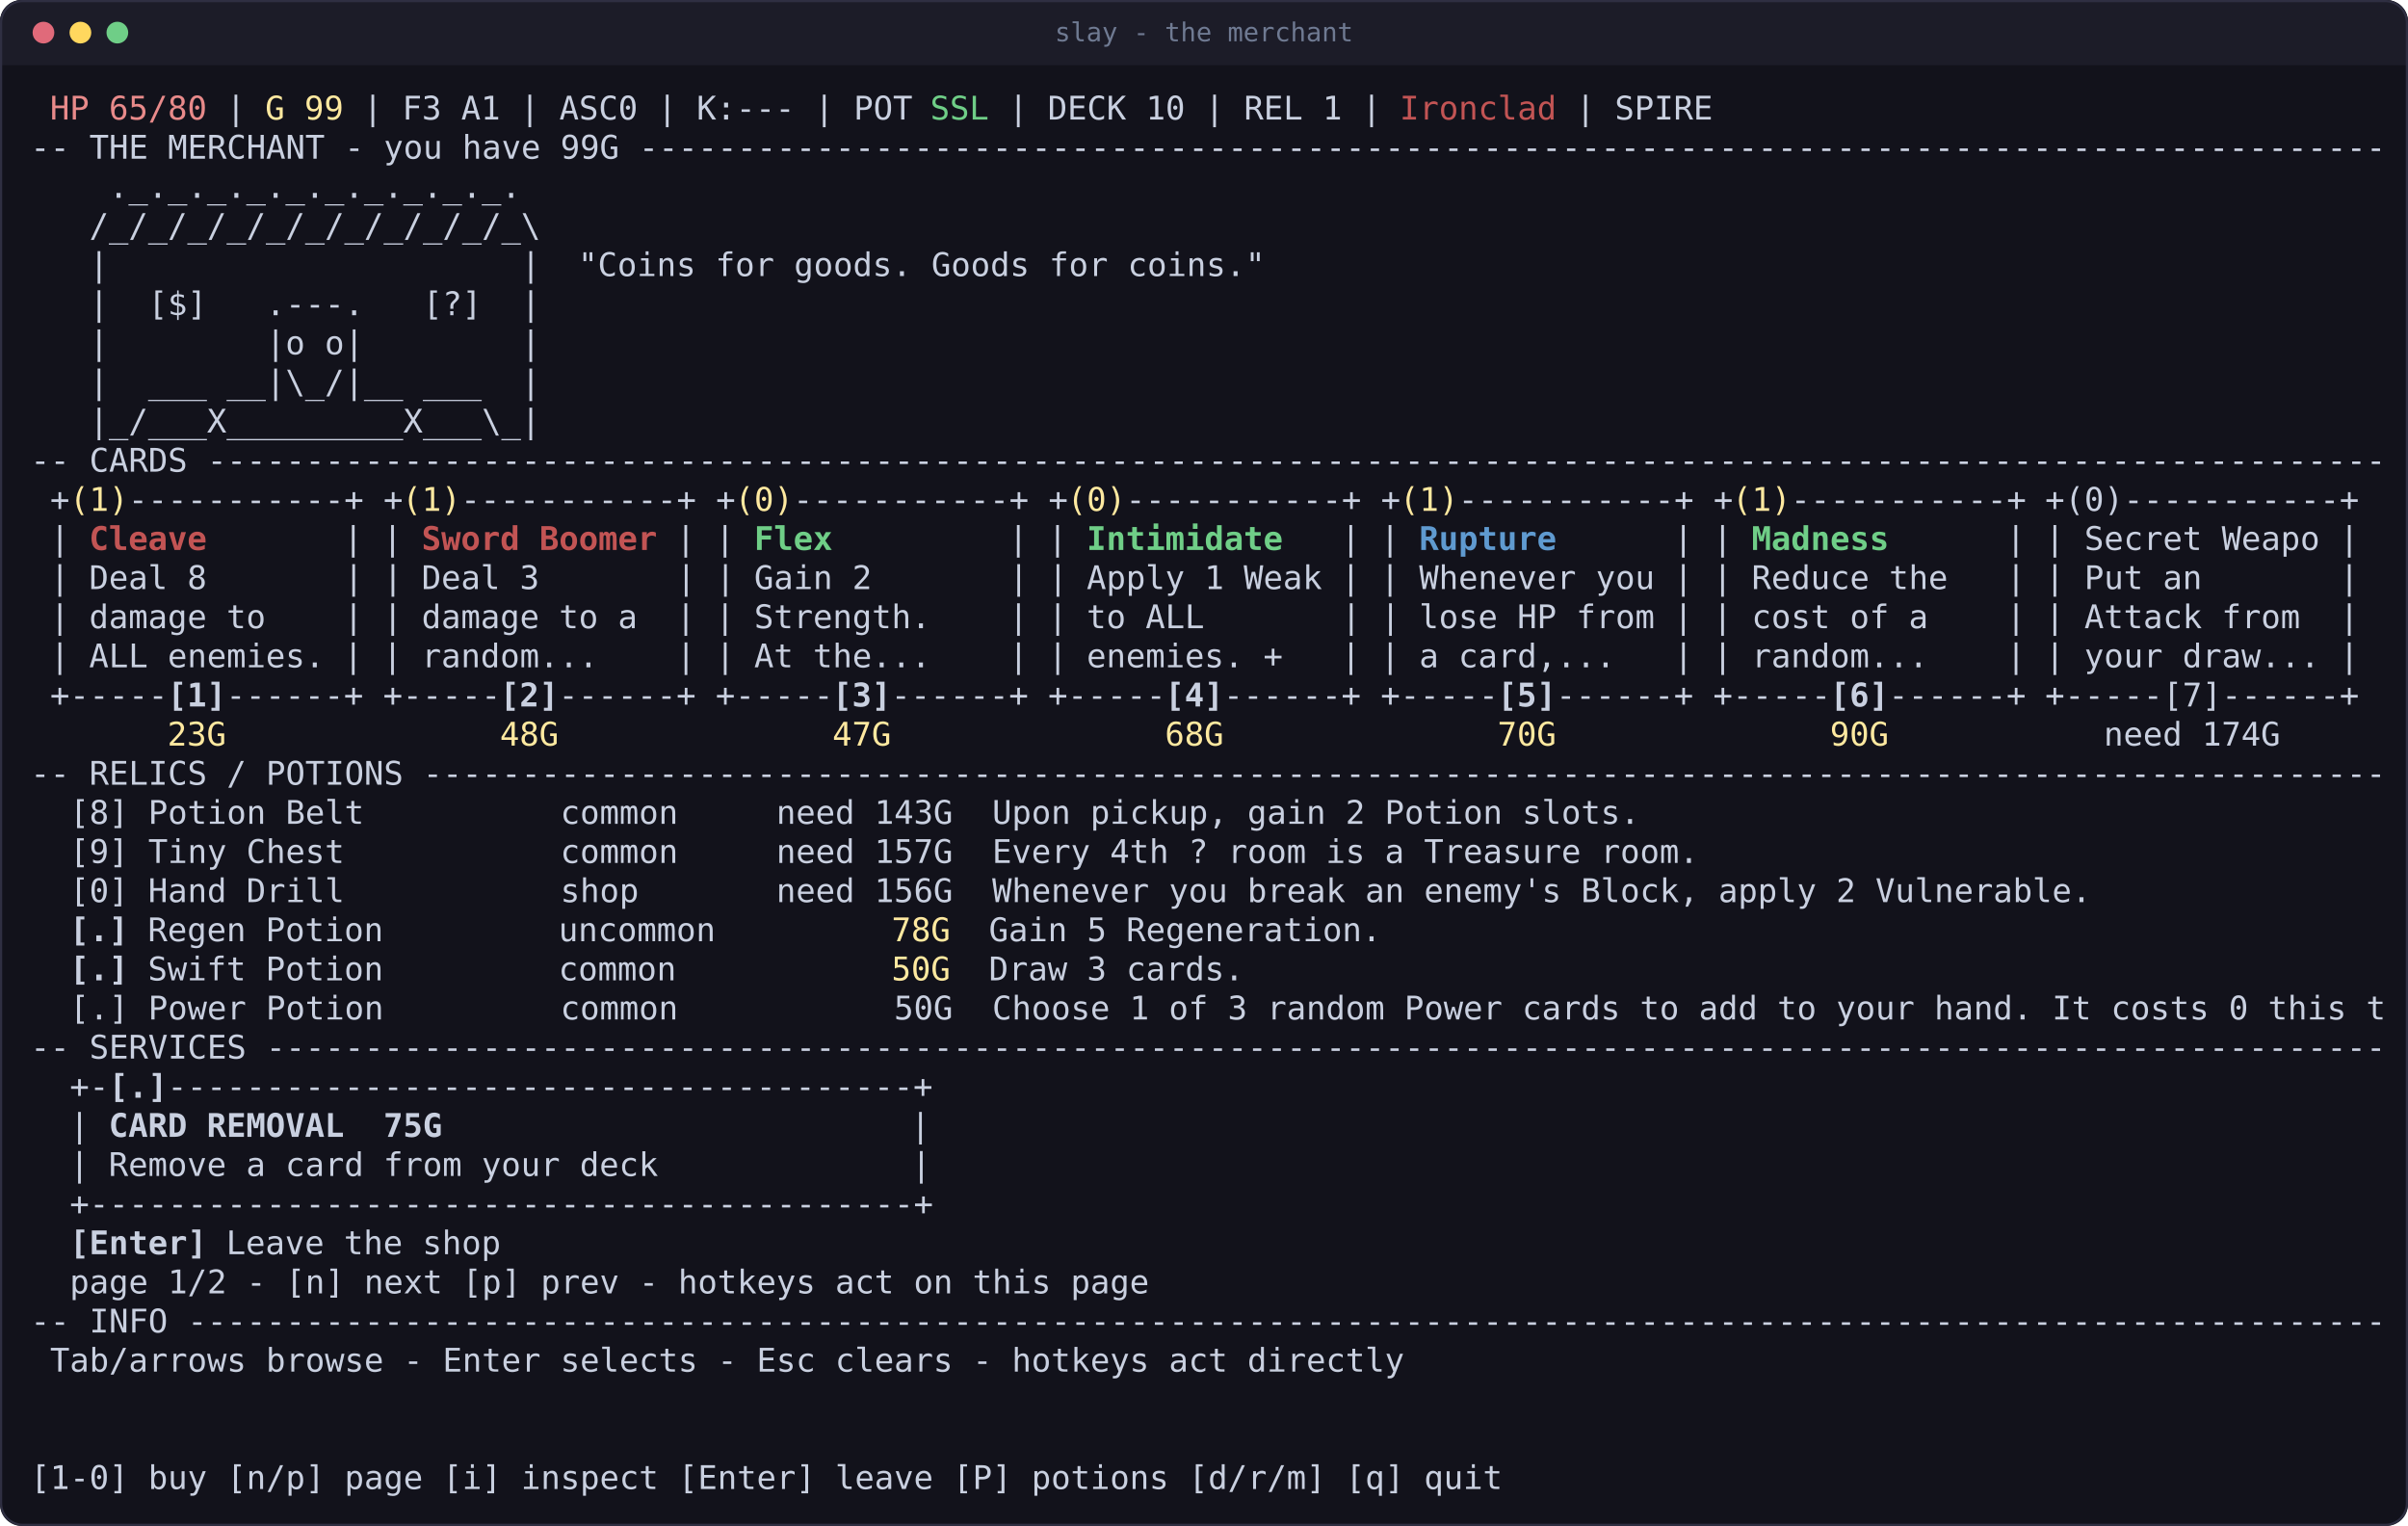
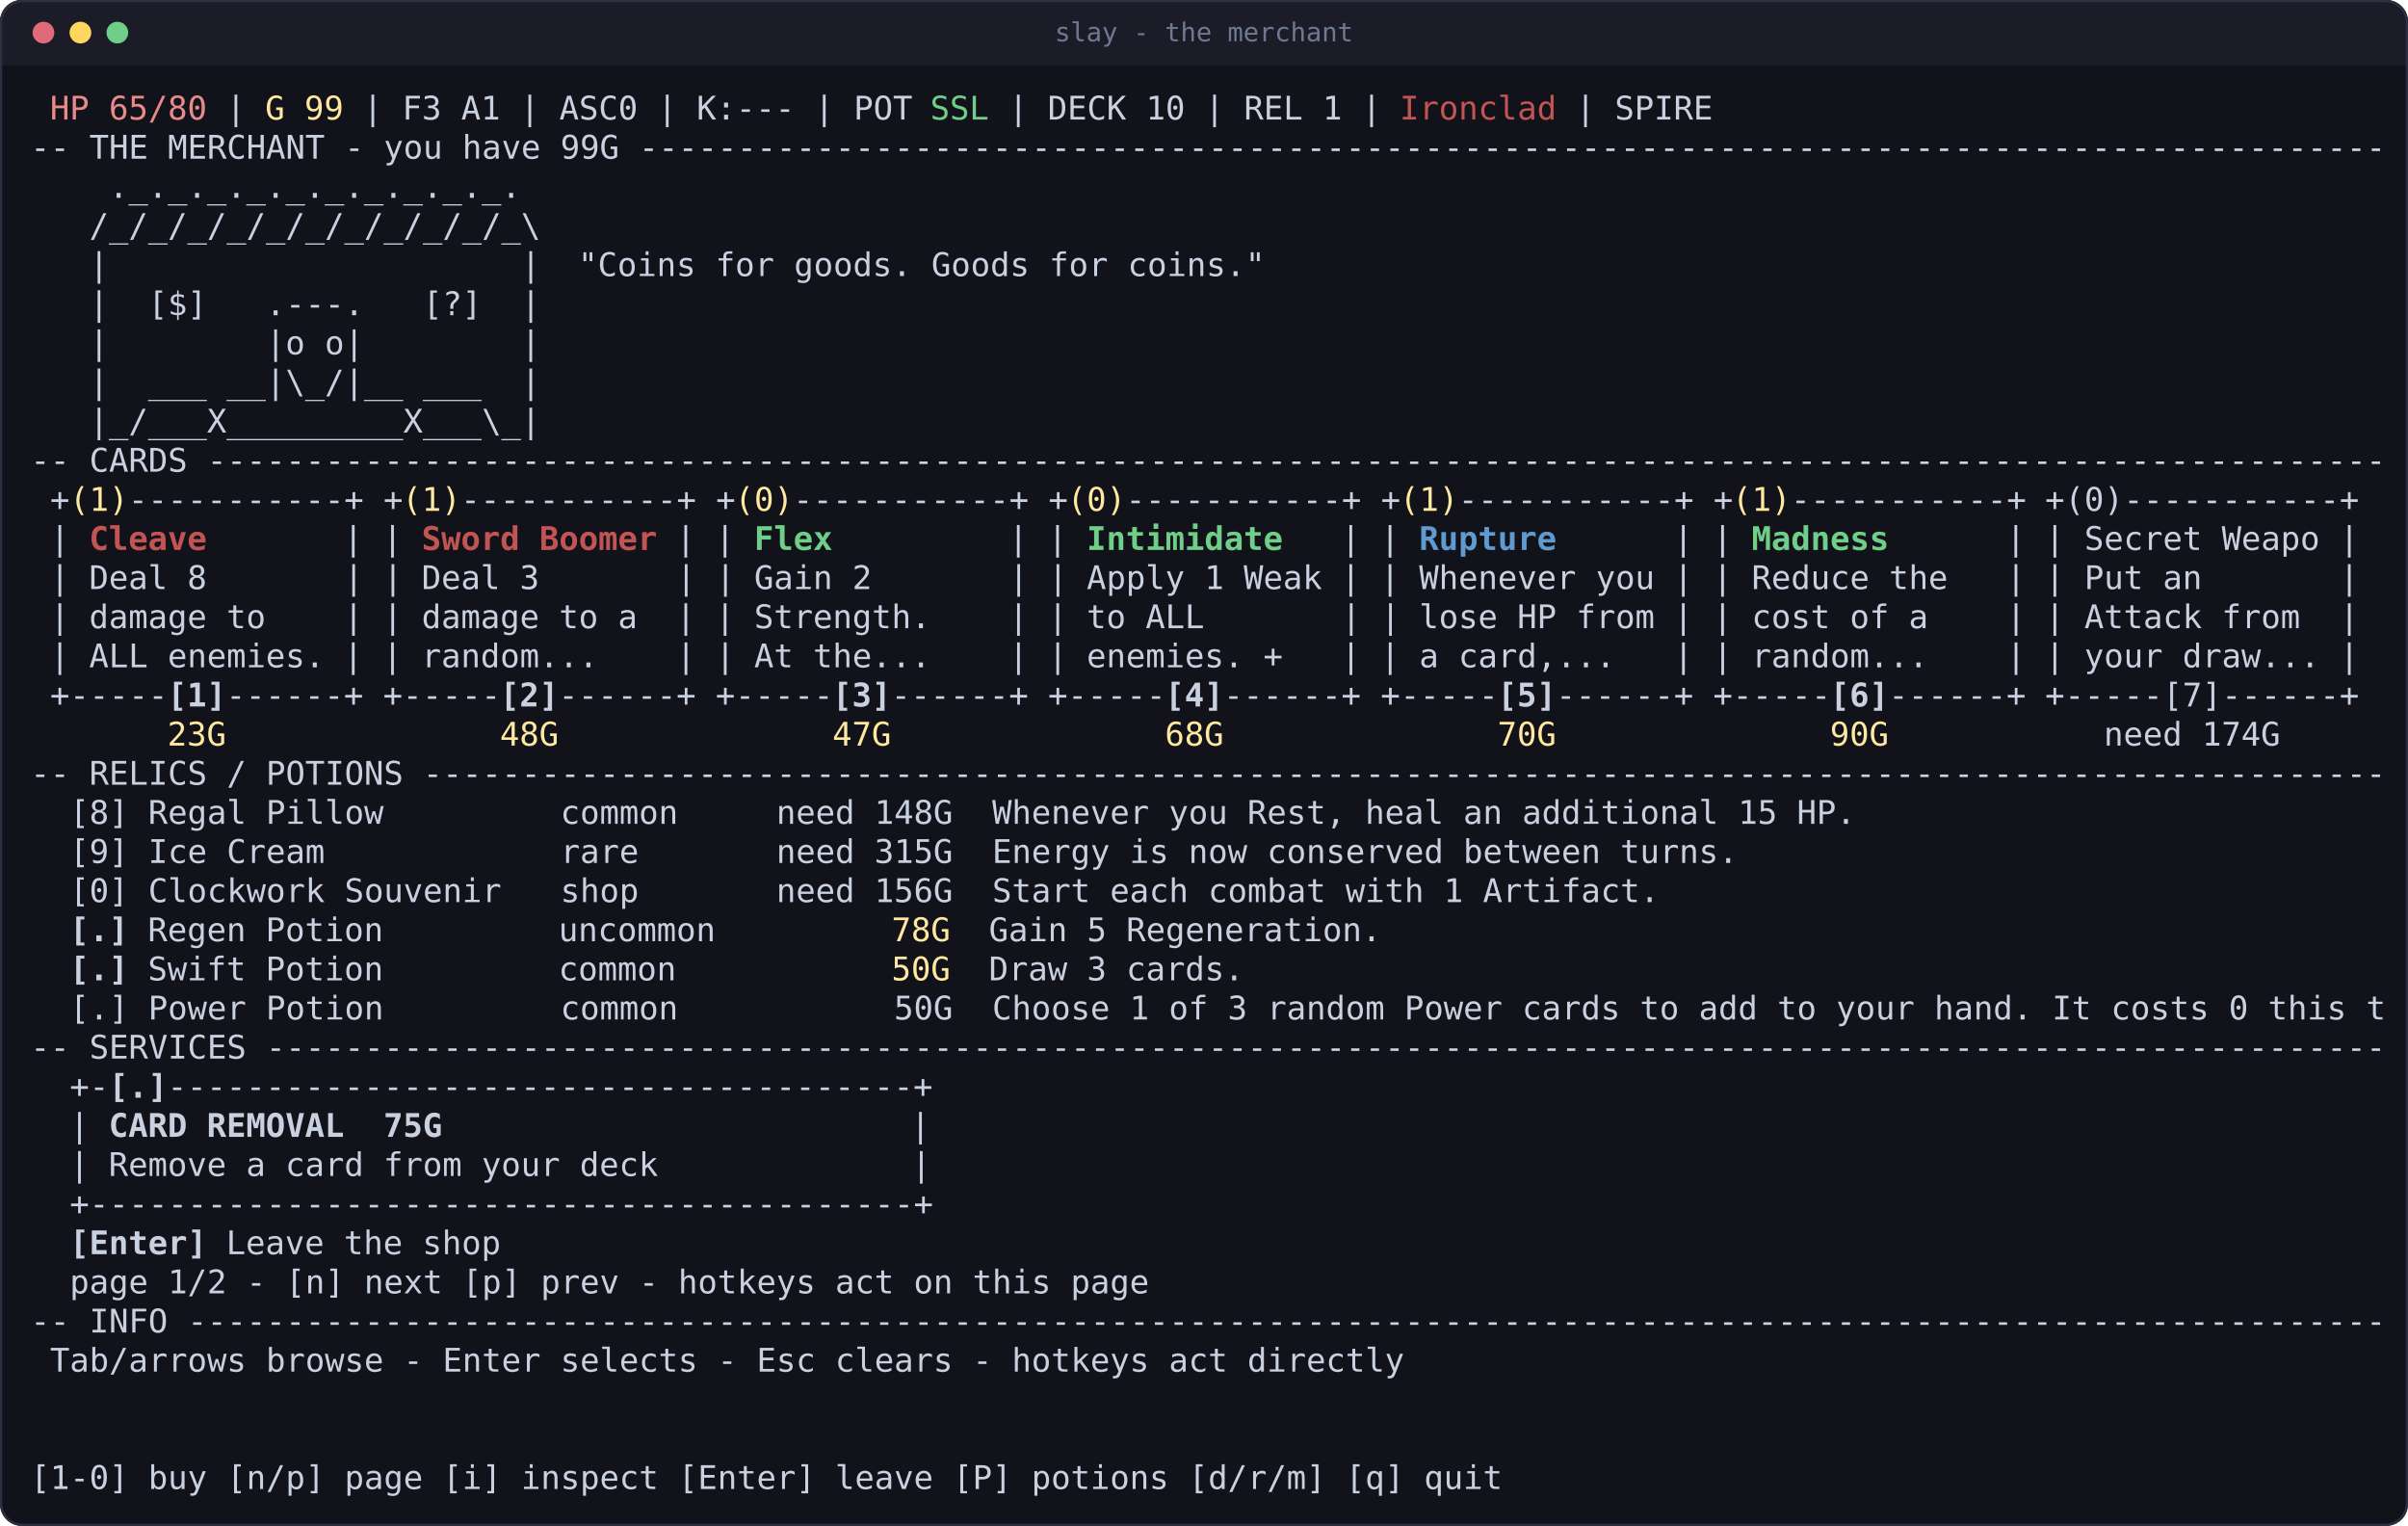
<svg xmlns="http://www.w3.org/2000/svg" width="1108" height="702" viewBox="0 0 1108 702" font-family="ui-monospace,SFMono-Regular,Menlo,Consolas,'DejaVu Sans Mono',monospace" font-size="15">
  <rect width="1108" height="702" rx="10" fill="#12121b" />
  <path d="M0 10a10 10 0 0 1 10-10h1088a10 10 0 0 1 10 10v20H0z" fill="#1c1c28" />
  <circle cx="20" cy="15" r="5" fill="#e06a7a" />
  <circle cx="37" cy="15" r="5" fill="#ffd75e" />
  <circle cx="54" cy="15" r="5" fill="#6fce87" />
  <text x="554" y="19" fill="#6f7a92" font-size="12" text-anchor="middle">slay - the merchant</text>
  <rect x="0.5" y="0.5" width="1107" height="701" rx="10" fill="none" stroke="#2f2f42" />
  <text y="55" xml:space="preserve">
    <tspan x="23" textLength="72" lengthAdjust="spacingAndGlyphs" fill="#e88a8a">HP 65/80</tspan>
    <tspan x="95" textLength="27" lengthAdjust="spacingAndGlyphs" fill="#c9d0e0"> | </tspan>
    <tspan x="122" textLength="36" lengthAdjust="spacingAndGlyphs" fill="#ffe9a0">G 99</tspan>
    <tspan x="158" textLength="270" lengthAdjust="spacingAndGlyphs" fill="#c9d0e0"> | F3 A1 | ASC0 | K:--- | POT </tspan>
    <tspan x="428" textLength="9" lengthAdjust="spacingAndGlyphs" fill="#6fce87">S</tspan>
    <tspan x="437" textLength="9" lengthAdjust="spacingAndGlyphs" fill="#6fce87">S</tspan>
    <tspan x="446" textLength="9" lengthAdjust="spacingAndGlyphs" fill="#6fce87">L</tspan>
    <tspan x="455" textLength="189" lengthAdjust="spacingAndGlyphs" fill="#c9d0e0"> | DECK 10 | REL 1 | </tspan>
    <tspan x="644" textLength="72" lengthAdjust="spacingAndGlyphs" fill="#c25454">Ironclad</tspan>
    <tspan x="716" textLength="27" lengthAdjust="spacingAndGlyphs" fill="#c9d0e0"> | </tspan>
    <tspan x="743" textLength="45" lengthAdjust="spacingAndGlyphs" fill="#c9d0e0" opacity="0.55">SPIRE</tspan>
  </text>
  <text y="73" xml:space="preserve">
    <tspan x="14" textLength="1080" lengthAdjust="spacingAndGlyphs" fill="#c9d0e0" opacity="0.55">-- THE MERCHANT - you have 99G -----------------------------------------------------------------------------------------</tspan>
  </text>
  <text y="91" xml:space="preserve">
    <tspan x="32" textLength="216" lengthAdjust="spacingAndGlyphs" fill="#c9d0e0" opacity="0.55">  ._._._._._._._._._._. </tspan>
  </text>
  <text y="109" xml:space="preserve">
    <tspan x="32" textLength="216" lengthAdjust="spacingAndGlyphs" fill="#c9d0e0" opacity="0.55"> /_/_/_/_/_/_/_/_/_/_/_\</tspan>
  </text>
  <text y="127" xml:space="preserve">
    <tspan x="32" textLength="216" lengthAdjust="spacingAndGlyphs" fill="#c9d0e0" opacity="0.55"> |                     |</tspan>
    <tspan x="266" textLength="315" lengthAdjust="spacingAndGlyphs" fill="#c9d0e0" opacity="0.55">"Coins for goods. Goods for coins."</tspan>
  </text>
  <text y="145" xml:space="preserve">
    <tspan x="32" textLength="216" lengthAdjust="spacingAndGlyphs" fill="#c9d0e0" opacity="0.55"> |  [$]   .---.   [?]  |</tspan>
  </text>
  <text y="163" xml:space="preserve">
    <tspan x="32" textLength="216" lengthAdjust="spacingAndGlyphs" fill="#c9d0e0" opacity="0.55"> |        |o o|        |</tspan>
  </text>
  <text y="181" xml:space="preserve">
    <tspan x="32" textLength="216" lengthAdjust="spacingAndGlyphs" fill="#c9d0e0" opacity="0.55"> |  ___ __|\_/|__ ___  |</tspan>
  </text>
  <text y="199" xml:space="preserve">
    <tspan x="32" textLength="216" lengthAdjust="spacingAndGlyphs" fill="#c9d0e0" opacity="0.55"> |_/___X_________X___\_|</tspan>
  </text>
  <text y="217" xml:space="preserve">
    <tspan x="14" textLength="1080" lengthAdjust="spacingAndGlyphs" fill="#c9d0e0" opacity="0.55">-- CARDS ---------------------------------------------------------------------------------------------------------------</tspan>
  </text>
  <text y="235" xml:space="preserve">
    <tspan x="14" textLength="18" lengthAdjust="spacingAndGlyphs" fill="#c9d0e0"> +</tspan>
    <tspan x="32" textLength="27" lengthAdjust="spacingAndGlyphs" fill="#ffe9a0">(1)</tspan>
    <tspan x="59" textLength="126" lengthAdjust="spacingAndGlyphs" fill="#c9d0e0">-----------+ +</tspan>
    <tspan x="185" textLength="27" lengthAdjust="spacingAndGlyphs" fill="#ffe9a0">(1)</tspan>
    <tspan x="212" textLength="126" lengthAdjust="spacingAndGlyphs" fill="#c9d0e0">-----------+ +</tspan>
    <tspan x="338" textLength="27" lengthAdjust="spacingAndGlyphs" fill="#ffe9a0">(0)</tspan>
    <tspan x="365" textLength="126" lengthAdjust="spacingAndGlyphs" fill="#c9d0e0">-----------+ +</tspan>
    <tspan x="491" textLength="27" lengthAdjust="spacingAndGlyphs" fill="#ffe9a0">(0)</tspan>
    <tspan x="518" textLength="126" lengthAdjust="spacingAndGlyphs" fill="#c9d0e0">-----------+ +</tspan>
    <tspan x="644" textLength="27" lengthAdjust="spacingAndGlyphs" fill="#ffe9a0">(1)</tspan>
    <tspan x="671" textLength="126" lengthAdjust="spacingAndGlyphs" fill="#c9d0e0">-----------+ +</tspan>
    <tspan x="797" textLength="27" lengthAdjust="spacingAndGlyphs" fill="#ffe9a0">(1)</tspan>
    <tspan x="824" textLength="117" lengthAdjust="spacingAndGlyphs" fill="#c9d0e0">-----------+ </tspan>
    <tspan x="941" textLength="144" lengthAdjust="spacingAndGlyphs" fill="#c9d0e0" opacity="0.55">+(0)-----------+</tspan>
  </text>
  <text y="253" xml:space="preserve">
    <tspan x="14" textLength="27" lengthAdjust="spacingAndGlyphs" fill="#c9d0e0"> | </tspan>
    <tspan x="41" textLength="108" lengthAdjust="spacingAndGlyphs" fill="#c25454" font-weight="bold">Cleave      </tspan>
    <tspan x="149" textLength="45" lengthAdjust="spacingAndGlyphs" fill="#c9d0e0"> | | </tspan>
    <tspan x="194" textLength="108" lengthAdjust="spacingAndGlyphs" fill="#c25454" font-weight="bold">Sword Boomer</tspan>
    <tspan x="302" textLength="45" lengthAdjust="spacingAndGlyphs" fill="#c9d0e0"> | | </tspan>
    <tspan x="347" textLength="108" lengthAdjust="spacingAndGlyphs" fill="#6fce87" font-weight="bold">Flex        </tspan>
    <tspan x="455" textLength="45" lengthAdjust="spacingAndGlyphs" fill="#c9d0e0"> | | </tspan>
    <tspan x="500" textLength="108" lengthAdjust="spacingAndGlyphs" fill="#6fce87" font-weight="bold">Intimidate  </tspan>
    <tspan x="608" textLength="45" lengthAdjust="spacingAndGlyphs" fill="#c9d0e0"> | | </tspan>
    <tspan x="653" textLength="108" lengthAdjust="spacingAndGlyphs" fill="#5f9ad0" font-weight="bold">Rupture     </tspan>
    <tspan x="761" textLength="45" lengthAdjust="spacingAndGlyphs" fill="#c9d0e0"> | | </tspan>
    <tspan x="806" textLength="108" lengthAdjust="spacingAndGlyphs" fill="#6fce87" font-weight="bold">Madness     </tspan>
    <tspan x="914" textLength="27" lengthAdjust="spacingAndGlyphs" fill="#c9d0e0"> | </tspan>
    <tspan x="941" textLength="144" lengthAdjust="spacingAndGlyphs" fill="#c9d0e0" opacity="0.55">| Secret Weapo |</tspan>
  </text>
  <text y="271" xml:space="preserve">
    <tspan x="14" textLength="27" lengthAdjust="spacingAndGlyphs" fill="#c9d0e0"> | </tspan>
    <tspan x="41" textLength="54" lengthAdjust="spacingAndGlyphs" fill="#c9d0e0" opacity="0.55">Deal 8</tspan>
    <tspan x="95" textLength="99" lengthAdjust="spacingAndGlyphs" fill="#c9d0e0">       | | </tspan>
    <tspan x="194" textLength="54" lengthAdjust="spacingAndGlyphs" fill="#c9d0e0" opacity="0.55">Deal 3</tspan>
    <tspan x="248" textLength="99" lengthAdjust="spacingAndGlyphs" fill="#c9d0e0">       | | </tspan>
    <tspan x="347" textLength="54" lengthAdjust="spacingAndGlyphs" fill="#c9d0e0" opacity="0.55">Gain 2</tspan>
    <tspan x="401" textLength="99" lengthAdjust="spacingAndGlyphs" fill="#c9d0e0">       | | </tspan>
    <tspan x="500" textLength="108" lengthAdjust="spacingAndGlyphs" fill="#c9d0e0" opacity="0.55">Apply 1 Weak</tspan>
    <tspan x="608" textLength="45" lengthAdjust="spacingAndGlyphs" fill="#c9d0e0"> | | </tspan>
    <tspan x="653" textLength="108" lengthAdjust="spacingAndGlyphs" fill="#c9d0e0" opacity="0.55">Whenever you</tspan>
    <tspan x="761" textLength="45" lengthAdjust="spacingAndGlyphs" fill="#c9d0e0"> | | </tspan>
    <tspan x="806" textLength="90" lengthAdjust="spacingAndGlyphs" fill="#c9d0e0" opacity="0.55">Reduce the</tspan>
    <tspan x="896" textLength="45" lengthAdjust="spacingAndGlyphs" fill="#c9d0e0">   | </tspan>
    <tspan x="941" textLength="144" lengthAdjust="spacingAndGlyphs" fill="#c9d0e0" opacity="0.55">| Put an       |</tspan>
  </text>
  <text y="289" xml:space="preserve">
    <tspan x="14" textLength="27" lengthAdjust="spacingAndGlyphs" fill="#c9d0e0"> | </tspan>
    <tspan x="41" textLength="81" lengthAdjust="spacingAndGlyphs" fill="#c9d0e0" opacity="0.55">damage to</tspan>
    <tspan x="122" textLength="72" lengthAdjust="spacingAndGlyphs" fill="#c9d0e0">    | | </tspan>
    <tspan x="194" textLength="99" lengthAdjust="spacingAndGlyphs" fill="#c9d0e0" opacity="0.55">damage to a</tspan>
    <tspan x="293" textLength="54" lengthAdjust="spacingAndGlyphs" fill="#c9d0e0">  | | </tspan>
    <tspan x="347" textLength="81" lengthAdjust="spacingAndGlyphs" fill="#c9d0e0" opacity="0.55">Strength.</tspan>
    <tspan x="428" textLength="72" lengthAdjust="spacingAndGlyphs" fill="#c9d0e0">    | | </tspan>
    <tspan x="500" textLength="54" lengthAdjust="spacingAndGlyphs" fill="#c9d0e0" opacity="0.55">to ALL</tspan>
    <tspan x="554" textLength="99" lengthAdjust="spacingAndGlyphs" fill="#c9d0e0">       | | </tspan>
    <tspan x="653" textLength="108" lengthAdjust="spacingAndGlyphs" fill="#c9d0e0" opacity="0.55">lose HP from</tspan>
    <tspan x="761" textLength="45" lengthAdjust="spacingAndGlyphs" fill="#c9d0e0"> | | </tspan>
    <tspan x="806" textLength="81" lengthAdjust="spacingAndGlyphs" fill="#c9d0e0" opacity="0.55">cost of a</tspan>
    <tspan x="887" textLength="54" lengthAdjust="spacingAndGlyphs" fill="#c9d0e0">    | </tspan>
    <tspan x="941" textLength="144" lengthAdjust="spacingAndGlyphs" fill="#c9d0e0" opacity="0.55">| Attack from  |</tspan>
  </text>
  <text y="307" xml:space="preserve">
    <tspan x="14" textLength="27" lengthAdjust="spacingAndGlyphs" fill="#c9d0e0"> | </tspan>
    <tspan x="41" textLength="108" lengthAdjust="spacingAndGlyphs" fill="#c9d0e0" opacity="0.55">ALL enemies.</tspan>
    <tspan x="149" textLength="45" lengthAdjust="spacingAndGlyphs" fill="#c9d0e0"> | | </tspan>
    <tspan x="194" textLength="81" lengthAdjust="spacingAndGlyphs" fill="#c9d0e0" opacity="0.55">random...</tspan>
    <tspan x="275" textLength="72" lengthAdjust="spacingAndGlyphs" fill="#c9d0e0">    | | </tspan>
    <tspan x="347" textLength="81" lengthAdjust="spacingAndGlyphs" fill="#c9d0e0" opacity="0.55">At the...</tspan>
    <tspan x="428" textLength="72" lengthAdjust="spacingAndGlyphs" fill="#c9d0e0">    | | </tspan>
    <tspan x="500" textLength="90" lengthAdjust="spacingAndGlyphs" fill="#c9d0e0" opacity="0.55">enemies. +</tspan>
    <tspan x="590" textLength="63" lengthAdjust="spacingAndGlyphs" fill="#c9d0e0">   | | </tspan>
    <tspan x="653" textLength="90" lengthAdjust="spacingAndGlyphs" fill="#c9d0e0" opacity="0.55">a card,...</tspan>
    <tspan x="743" textLength="63" lengthAdjust="spacingAndGlyphs" fill="#c9d0e0">   | | </tspan>
    <tspan x="806" textLength="81" lengthAdjust="spacingAndGlyphs" fill="#c9d0e0" opacity="0.55">random...</tspan>
    <tspan x="887" textLength="54" lengthAdjust="spacingAndGlyphs" fill="#c9d0e0">    | </tspan>
    <tspan x="941" textLength="144" lengthAdjust="spacingAndGlyphs" fill="#c9d0e0" opacity="0.55">| your draw... |</tspan>
  </text>
  <text y="325" xml:space="preserve">
    <tspan x="14" textLength="63" lengthAdjust="spacingAndGlyphs" fill="#c9d0e0"> +-----</tspan>
    <tspan x="77" textLength="27" lengthAdjust="spacingAndGlyphs" fill="#c9d0e0" font-weight="bold">[1]</tspan>
    <tspan x="104" textLength="126" lengthAdjust="spacingAndGlyphs" fill="#c9d0e0">------+ +-----</tspan>
    <tspan x="230" textLength="27" lengthAdjust="spacingAndGlyphs" fill="#c9d0e0" font-weight="bold">[2]</tspan>
    <tspan x="257" textLength="126" lengthAdjust="spacingAndGlyphs" fill="#c9d0e0">------+ +-----</tspan>
    <tspan x="383" textLength="27" lengthAdjust="spacingAndGlyphs" fill="#c9d0e0" font-weight="bold">[3]</tspan>
    <tspan x="410" textLength="126" lengthAdjust="spacingAndGlyphs" fill="#c9d0e0">------+ +-----</tspan>
    <tspan x="536" textLength="27" lengthAdjust="spacingAndGlyphs" fill="#c9d0e0" font-weight="bold">[4]</tspan>
    <tspan x="563" textLength="126" lengthAdjust="spacingAndGlyphs" fill="#c9d0e0">------+ +-----</tspan>
    <tspan x="689" textLength="27" lengthAdjust="spacingAndGlyphs" fill="#c9d0e0" font-weight="bold">[5]</tspan>
    <tspan x="716" textLength="126" lengthAdjust="spacingAndGlyphs" fill="#c9d0e0">------+ +-----</tspan>
    <tspan x="842" textLength="27" lengthAdjust="spacingAndGlyphs" fill="#c9d0e0" font-weight="bold">[6]</tspan>
    <tspan x="869" textLength="72" lengthAdjust="spacingAndGlyphs" fill="#c9d0e0">------+ </tspan>
    <tspan x="941" textLength="144" lengthAdjust="spacingAndGlyphs" fill="#c9d0e0" opacity="0.55">+-----[7]------+</tspan>
  </text>
  <text y="343" xml:space="preserve">
    <tspan x="77" textLength="27" lengthAdjust="spacingAndGlyphs" fill="#ffe9a0">23G</tspan>
    <tspan x="230" textLength="27" lengthAdjust="spacingAndGlyphs" fill="#ffe9a0">48G</tspan>
    <tspan x="383" textLength="27" lengthAdjust="spacingAndGlyphs" fill="#ffe9a0">47G</tspan>
    <tspan x="536" textLength="27" lengthAdjust="spacingAndGlyphs" fill="#ffe9a0">68G</tspan>
    <tspan x="689" textLength="27" lengthAdjust="spacingAndGlyphs" fill="#ffe9a0">70G</tspan>
    <tspan x="842" textLength="27" lengthAdjust="spacingAndGlyphs" fill="#ffe9a0">90G</tspan>
    <tspan x="968" textLength="81" lengthAdjust="spacingAndGlyphs" fill="#c9d0e0" opacity="0.55">need 174G</tspan>
  </text>
  <text y="361" xml:space="preserve">
    <tspan x="14" textLength="1080" lengthAdjust="spacingAndGlyphs" fill="#c9d0e0" opacity="0.55">-- RELICS / POTIONS ----------------------------------------------------------------------------------------------------</tspan>
  </text>
  <text y="379" xml:space="preserve">
-     <tspan x="14" textLength="738" lengthAdjust="spacingAndGlyphs" fill="#c9d0e0" opacity="0.55">  [8] Potion Belt          common     need 143G  Upon pickup, gain 2 Potion slots.</tspan>
+     <tspan x="14" textLength="837" lengthAdjust="spacingAndGlyphs" fill="#c9d0e0" opacity="0.55">  [8] Regal Pillow         common     need 148G  Whenever you Rest, heal an additional 15 HP.</tspan>
  </text>
  <text y="397" xml:space="preserve">
-     <tspan x="14" textLength="765" lengthAdjust="spacingAndGlyphs" fill="#c9d0e0" opacity="0.55">  [9] Tiny Chest           common     need 157G  Every 4th ? room is a Treasure room.</tspan>
+     <tspan x="14" textLength="783" lengthAdjust="spacingAndGlyphs" fill="#c9d0e0" opacity="0.55">  [9] Ice Cream            rare       need 315G  Energy is now conserved between turns.</tspan>
  </text>
  <text y="415" xml:space="preserve">
-     <tspan x="14" textLength="945" lengthAdjust="spacingAndGlyphs" fill="#c9d0e0" opacity="0.55">  [0] Hand Drill           shop       need 156G  Whenever you break an enemy's Block, apply 2 Vulnerable.</tspan>
+     <tspan x="14" textLength="747" lengthAdjust="spacingAndGlyphs" fill="#c9d0e0" opacity="0.55">  [0] Clockwork Souvenir   shop       need 156G  Start each combat with 1 Artifact.</tspan>
  </text>
  <text y="433" xml:space="preserve">
    <tspan x="32" textLength="27" lengthAdjust="spacingAndGlyphs" fill="#c9d0e0" font-weight="bold">[.]</tspan>
    <tspan x="59" textLength="198" lengthAdjust="spacingAndGlyphs" fill="#c9d0e0"> Regen Potion         </tspan>
    <tspan x="257" textLength="81" lengthAdjust="spacingAndGlyphs" fill="#c9d0e0" opacity="0.55">uncommon </tspan>
    <tspan x="347" textLength="90" lengthAdjust="spacingAndGlyphs" fill="#ffe9a0">       78G</tspan>
    <tspan x="455" textLength="180" lengthAdjust="spacingAndGlyphs" fill="#c9d0e0" opacity="0.55">Gain 5 Regeneration.</tspan>
  </text>
  <text y="451" xml:space="preserve">
    <tspan x="32" textLength="27" lengthAdjust="spacingAndGlyphs" fill="#c9d0e0" font-weight="bold">[.]</tspan>
    <tspan x="59" textLength="198" lengthAdjust="spacingAndGlyphs" fill="#c9d0e0"> Swift Potion         </tspan>
    <tspan x="257" textLength="81" lengthAdjust="spacingAndGlyphs" fill="#c9d0e0" opacity="0.55">common   </tspan>
    <tspan x="347" textLength="90" lengthAdjust="spacingAndGlyphs" fill="#ffe9a0">       50G</tspan>
    <tspan x="455" textLength="117" lengthAdjust="spacingAndGlyphs" fill="#c9d0e0" opacity="0.55">Draw 3 cards.</tspan>
  </text>
  <text y="469" xml:space="preserve">
    <tspan x="14" textLength="1080" lengthAdjust="spacingAndGlyphs" fill="#c9d0e0">  [.] Power Potion         common           50G  Choose 1 of 3 random Power cards to add to your hand. It costs 0 this t</tspan>
  </text>
  <text y="487" xml:space="preserve">
    <tspan x="14" textLength="1080" lengthAdjust="spacingAndGlyphs" fill="#c9d0e0" opacity="0.55">-- SERVICES ------------------------------------------------------------------------------------------------------------</tspan>
  </text>
  <text y="505" xml:space="preserve">
    <tspan x="14" textLength="36" lengthAdjust="spacingAndGlyphs" fill="#c9d0e0">  +-</tspan>
    <tspan x="50" textLength="27" lengthAdjust="spacingAndGlyphs" fill="#c9d0e0" font-weight="bold">[.]</tspan>
    <tspan x="77" textLength="1017" lengthAdjust="spacingAndGlyphs" fill="#c9d0e0">--------------------------------------+                                                                          </tspan>
  </text>
  <text y="523" xml:space="preserve">
    <tspan x="14" textLength="36" lengthAdjust="spacingAndGlyphs" fill="#c9d0e0">  | </tspan>
    <tspan x="50" textLength="360" lengthAdjust="spacingAndGlyphs" fill="#c9d0e0" font-weight="bold">CARD REMOVAL  75G                       </tspan>
    <tspan x="410" textLength="684" lengthAdjust="spacingAndGlyphs" fill="#c9d0e0"> |                                                                          </tspan>
  </text>
  <text y="541" xml:space="preserve">
    <tspan x="14" textLength="36" lengthAdjust="spacingAndGlyphs" fill="#c9d0e0">  | </tspan>
    <tspan x="50" textLength="252" lengthAdjust="spacingAndGlyphs" fill="#c9d0e0" opacity="0.55">Remove a card from your deck</tspan>
    <tspan x="302" textLength="792" lengthAdjust="spacingAndGlyphs" fill="#c9d0e0">             |                                                                          </tspan>
  </text>
  <text y="559" xml:space="preserve">
    <tspan x="14" textLength="1080" lengthAdjust="spacingAndGlyphs" fill="#c9d0e0">  +------------------------------------------+                                                                          </tspan>
  </text>
  <text y="577" xml:space="preserve">
    <tspan x="32" textLength="63" lengthAdjust="spacingAndGlyphs" fill="#c9d0e0" font-weight="bold">[Enter]</tspan>
    <tspan x="95" textLength="999" lengthAdjust="spacingAndGlyphs" fill="#c9d0e0"> Leave the shop                                                                                                </tspan>
  </text>
  <text y="595" xml:space="preserve">
    <tspan x="14" textLength="513" lengthAdjust="spacingAndGlyphs" fill="#c9d0e0" opacity="0.55">  page 1/2 - [n] next [p] prev - hotkeys act on this page</tspan>
  </text>
  <text y="613" xml:space="preserve">
    <tspan x="14" textLength="1080" lengthAdjust="spacingAndGlyphs" fill="#c9d0e0" opacity="0.55">-- INFO ----------------------------------------------------------------------------------------------------------------</tspan>
  </text>
  <text y="631" xml:space="preserve">
    <tspan x="14" textLength="630" lengthAdjust="spacingAndGlyphs" fill="#c9d0e0" opacity="0.55"> Tab/arrows browse - Enter selects - Esc clears - hotkeys act directly</tspan>
  </text>
  <text y="685" xml:space="preserve">
    <tspan x="14" textLength="1080" lengthAdjust="spacingAndGlyphs" fill="#c9d0e0" opacity="0.55">[1-0] buy [n/p] page [i] inspect [Enter] leave [P] potions [d/r/m] [q] quit                                             </tspan>
  </text>
</svg>
